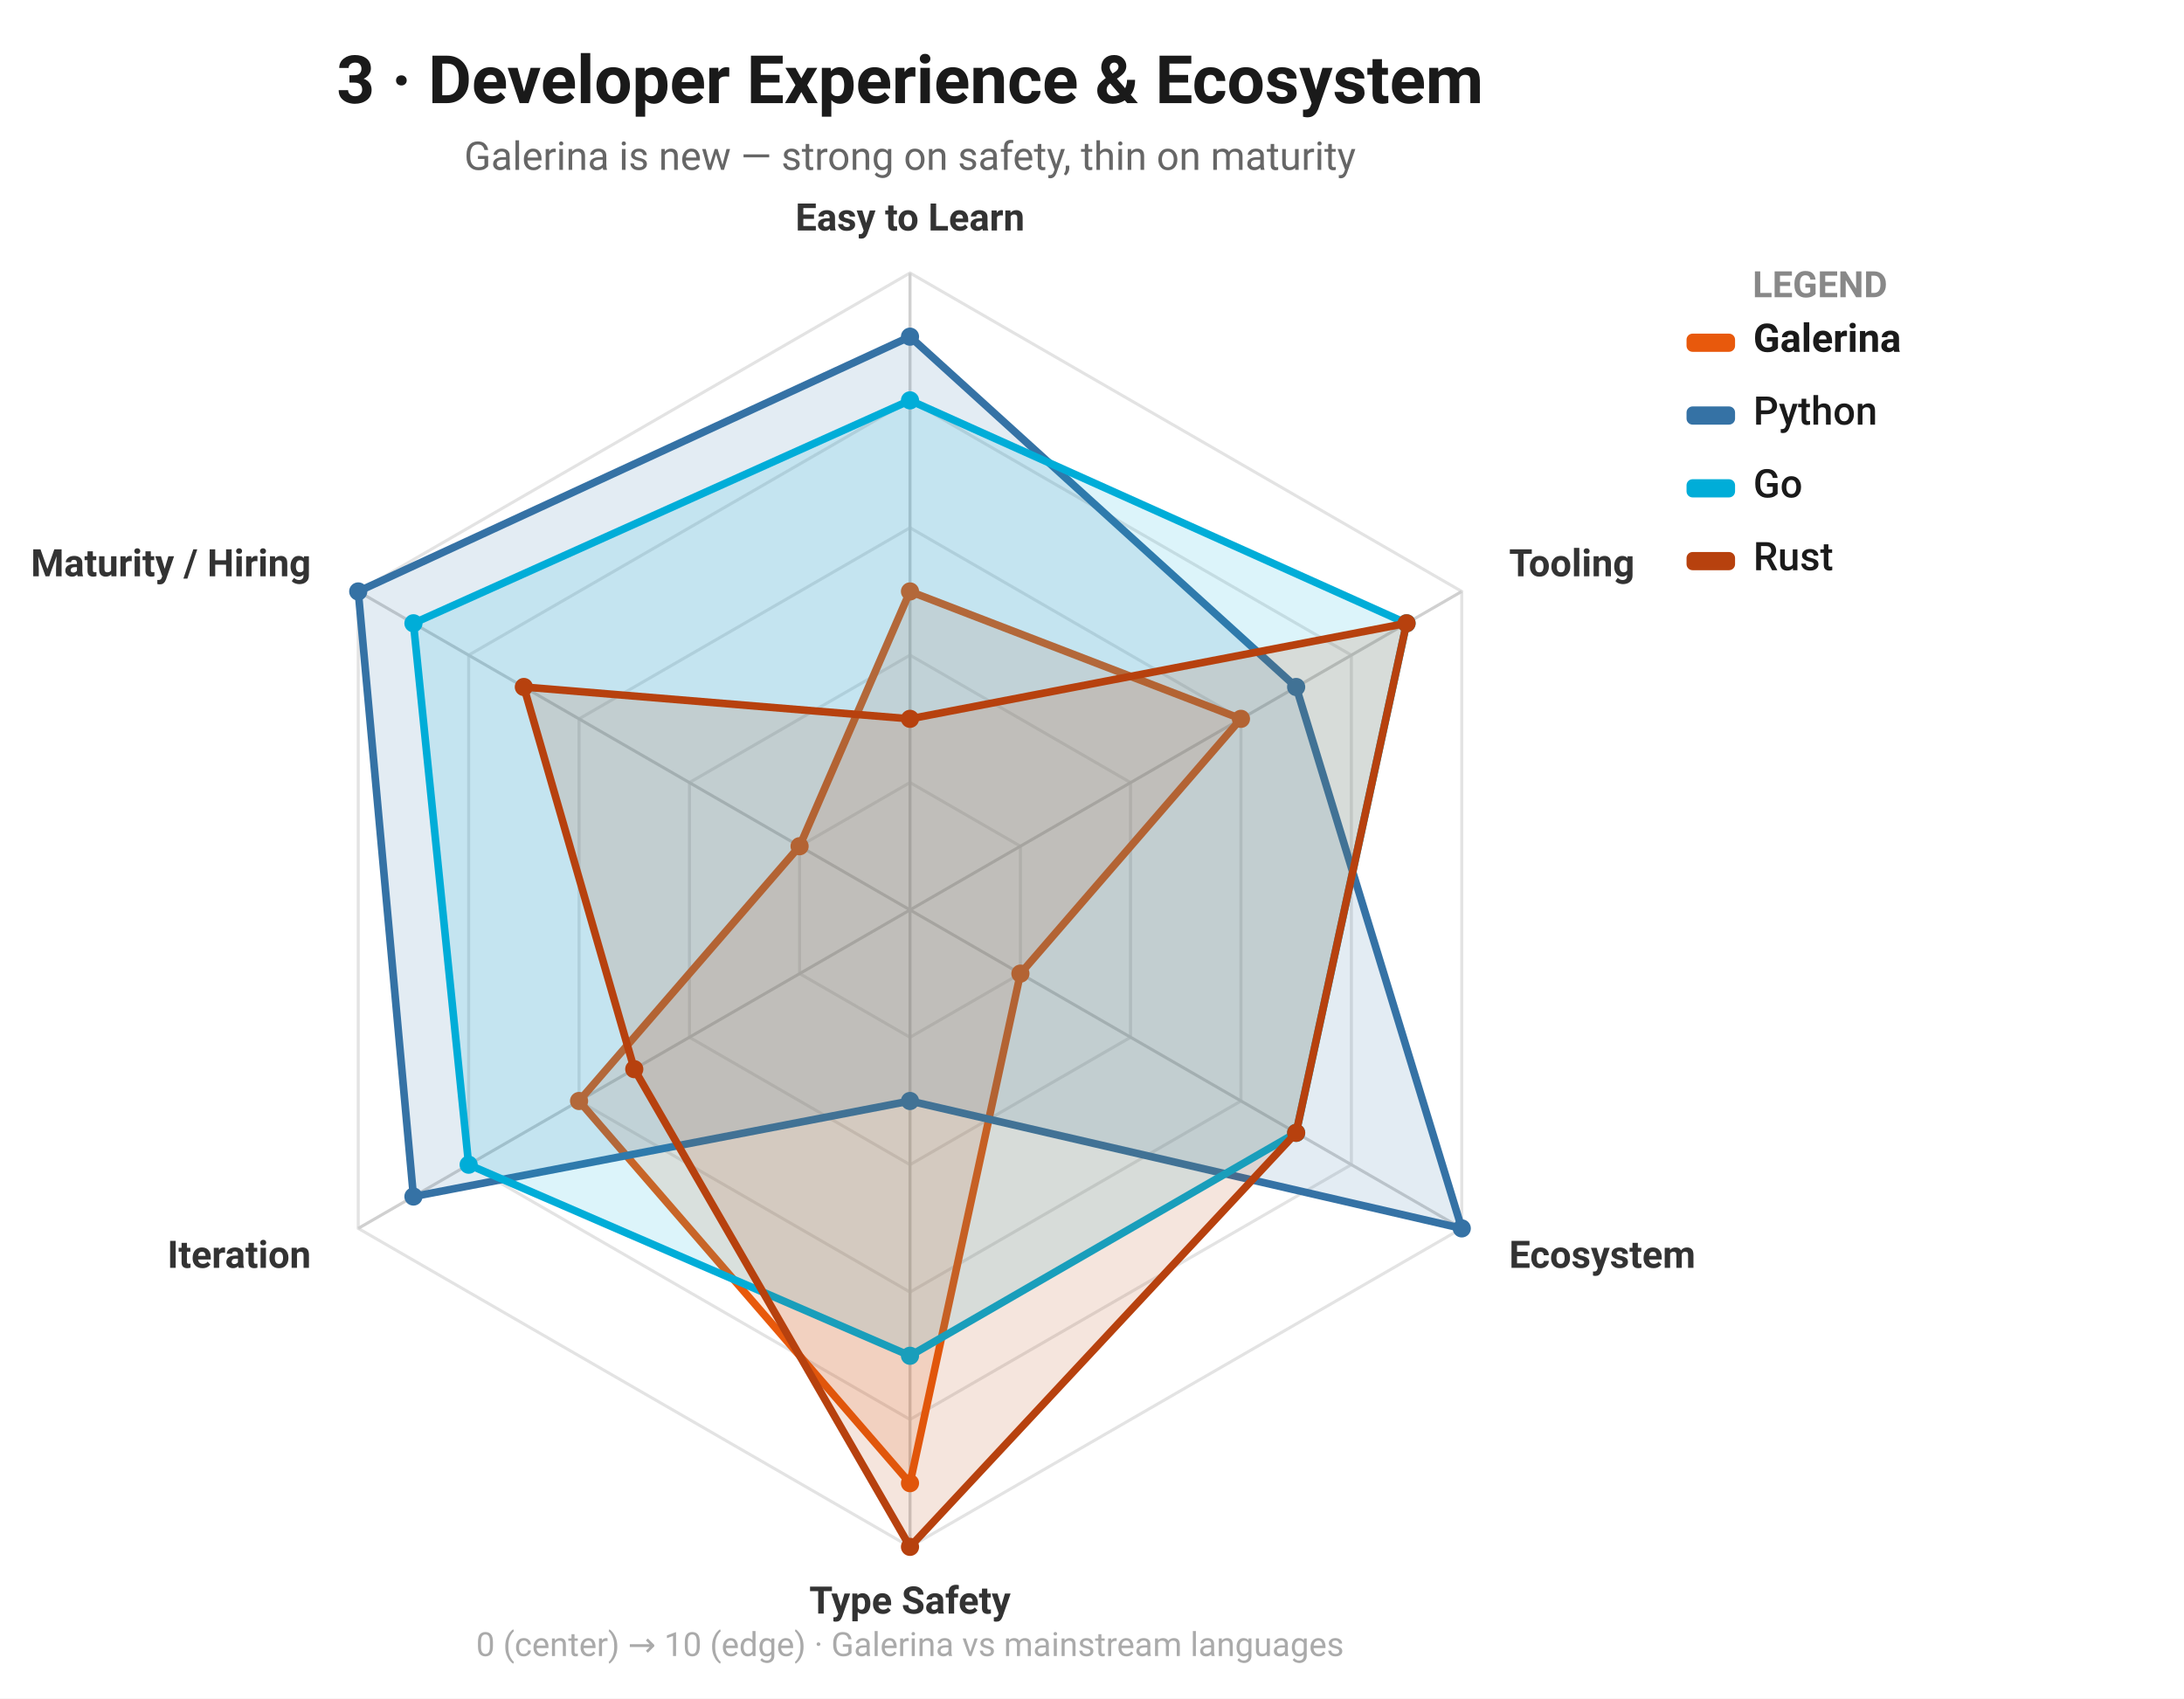
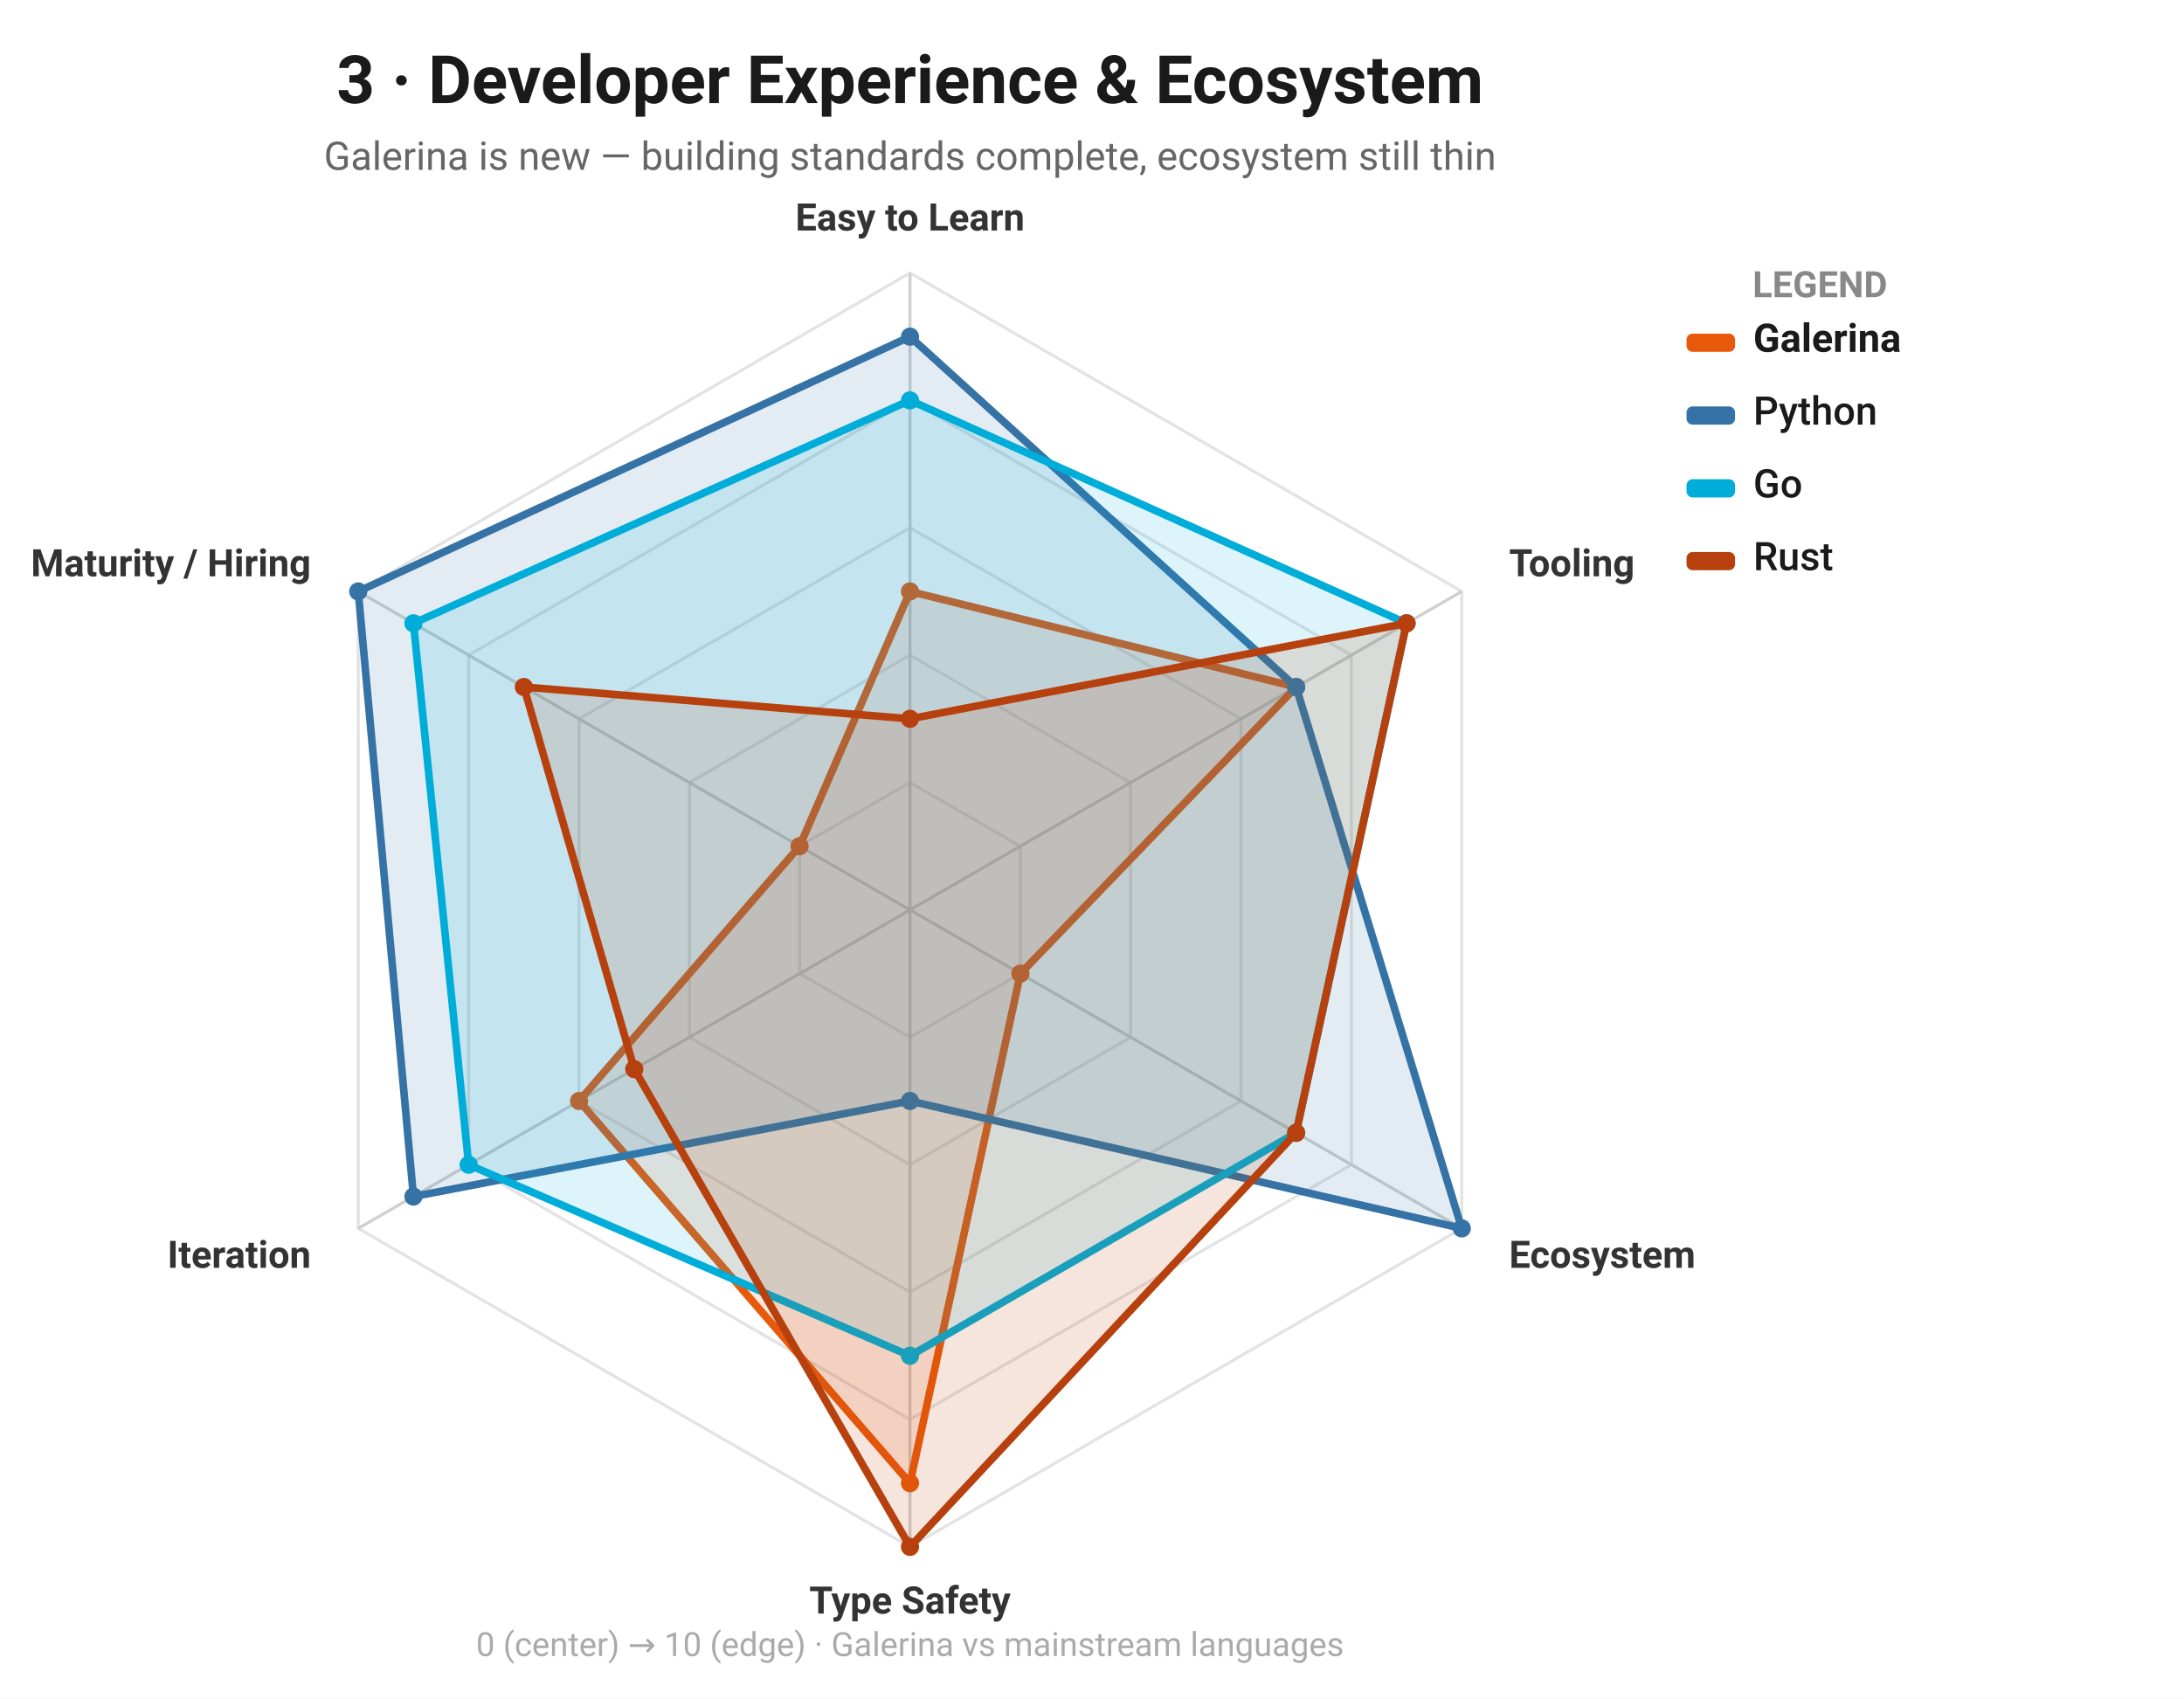
<svg xmlns="http://www.w3.org/2000/svg" viewBox="0 0 720 560" width="100%" height="100%" preserveAspectRatio="xMidYMid meet" font-family="system-ui,Segoe UI,Roboto,sans-serif">
  <rect width="720" height="560" fill="#ffffff" />
  <text x="300" y="34" text-anchor="middle" font-size="22" font-weight="700" fill="#1a1a1a">3 · Developer Experience &amp; Ecosystem</text>
-   <text x="300" y="56" text-anchor="middle" font-size="13" fill="#666">Galerina is new — strong on safety, thin on maturity</text>
+   <text x="300" y="56" text-anchor="middle" font-size="13" fill="#666">Galerina is new — building standards complete, ecosystem still thin</text>
  <polygon points="300.0,258.0 336.4,279.0 336.4,321.0 300.0,342.0 263.6,321.0 263.6,279.0" fill="none" stroke="#e3e3e3" stroke-width="1" />
  <polygon points="300.0,216.0 372.7,258.0 372.7,342.0 300.0,384.0 227.3,342.0 227.3,258.0" fill="none" stroke="#e3e3e3" stroke-width="1" />
  <polygon points="300.0,174.0 409.1,237.0 409.1,363.0 300.0,426.0 190.9,363.0 190.9,237.0" fill="none" stroke="#e3e3e3" stroke-width="1" />
  <polygon points="300.0,132.0 445.5,216.0 445.5,384.0 300.0,468.0 154.5,384.0 154.5,216.0" fill="none" stroke="#e3e3e3" stroke-width="1" />
  <polygon points="300.0,90.0 481.9,195.0 481.9,405.0 300.0,510.0 118.1,405.0 118.1,195.0" fill="none" stroke="#e3e3e3" stroke-width="1" />
  <line x1="300" y1="300" x2="300.0" y2="90.0" stroke="#d0d0d0" stroke-width="1" />
  <text x="300.0" y="76.0" text-anchor="middle" font-size="12.5" font-weight="600" fill="#333">Easy to Learn</text>
  <line x1="300" y1="300" x2="481.9" y2="195.0" stroke="#d0d0d0" stroke-width="1" />
  <text x="497.5" y="190.0" text-anchor="start" font-size="12.5" font-weight="600" fill="#333">Tooling</text>
  <line x1="300" y1="300" x2="481.9" y2="405.0" stroke="#d0d0d0" stroke-width="1" />
  <text x="497.5" y="418.0" text-anchor="start" font-size="12.5" font-weight="600" fill="#333">Ecosystem</text>
  <line x1="300" y1="300" x2="300.0" y2="510.0" stroke="#d0d0d0" stroke-width="1" />
  <text x="300.0" y="532.0" text-anchor="middle" font-size="12.5" font-weight="600" fill="#333">Type Safety</text>
  <line x1="300" y1="300" x2="118.1" y2="405.0" stroke="#d0d0d0" stroke-width="1" />
  <text x="102.5" y="418.0" text-anchor="end" font-size="12.5" font-weight="600" fill="#333">Iteration</text>
  <line x1="300" y1="300" x2="118.1" y2="195.0" stroke="#d0d0d0" stroke-width="1" />
  <text x="102.5" y="190.0" text-anchor="end" font-size="12.5" font-weight="600" fill="#333">Maturity / Hiring</text>
-   <polygon points="300.0,195.0 409.1,237.0 336.4,321.0 300.0,489.0 190.9,363.0 263.6,279.0" fill="#e8590c" fill-opacity="0.14" stroke="#e8590c" stroke-width="2.5" stroke-linejoin="round" />
+   <polygon points="300.0,195.0 427.3,226.5 336.4,321.0 300.0,489.0 190.9,363.0 263.6,279.0" fill="#e8590c" fill-opacity="0.14" stroke="#e8590c" stroke-width="2.5" stroke-linejoin="round" />
  <circle cx="300.0" cy="195.0" r="3" fill="#e8590c" />
-   <circle cx="409.1" cy="237.0" r="3" fill="#e8590c" />
+   <circle cx="427.3" cy="226.5" r="3" fill="#e8590c" />
  <circle cx="336.4" cy="321.0" r="3" fill="#e8590c" />
  <circle cx="300.0" cy="489.0" r="3" fill="#e8590c" />
  <circle cx="190.9" cy="363.0" r="3" fill="#e8590c" />
  <circle cx="263.6" cy="279.0" r="3" fill="#e8590c" />
  <polygon points="300.0,111.0 427.3,226.5 481.9,405.0 300.0,363.0 136.3,394.5 118.1,195.0" fill="#3572a5" fill-opacity="0.14" stroke="#3572a5" stroke-width="2.5" stroke-linejoin="round" />
  <circle cx="300.0" cy="111.0" r="3" fill="#3572a5" />
  <circle cx="427.3" cy="226.5" r="3" fill="#3572a5" />
  <circle cx="481.9" cy="405.0" r="3" fill="#3572a5" />
  <circle cx="300.0" cy="363.0" r="3" fill="#3572a5" />
  <circle cx="136.3" cy="394.5" r="3" fill="#3572a5" />
  <circle cx="118.1" cy="195.0" r="3" fill="#3572a5" />
  <polygon points="300.0,132.0 463.7,205.5 427.3,373.5 300.0,447.0 154.5,384.0 136.3,205.5" fill="#00add8" fill-opacity="0.14" stroke="#00add8" stroke-width="2.5" stroke-linejoin="round" />
  <circle cx="300.0" cy="132.0" r="3" fill="#00add8" />
  <circle cx="463.7" cy="205.5" r="3" fill="#00add8" />
  <circle cx="427.3" cy="373.5" r="3" fill="#00add8" />
  <circle cx="300.0" cy="447.0" r="3" fill="#00add8" />
  <circle cx="154.5" cy="384.0" r="3" fill="#00add8" />
  <circle cx="136.3" cy="205.5" r="3" fill="#00add8" />
  <polygon points="300.0,237.0 463.7,205.5 427.3,373.5 300.0,510.0 209.1,352.5 172.7,226.5" fill="#b7410e" fill-opacity="0.14" stroke="#b7410e" stroke-width="2.5" stroke-linejoin="round" />
  <circle cx="300.0" cy="237.0" r="3" fill="#b7410e" />
  <circle cx="463.7" cy="205.5" r="3" fill="#b7410e" />
  <circle cx="427.3" cy="373.5" r="3" fill="#b7410e" />
  <circle cx="300.0" cy="510.0" r="3" fill="#b7410e" />
  <circle cx="209.1" cy="352.5" r="3" fill="#b7410e" />
  <circle cx="172.7" cy="226.5" r="3" fill="#b7410e" />
  <text x="600" y="98" text-anchor="middle" font-size="12" font-weight="700" fill="#888">LEGEND</text>
  <rect x="556" y="110" width="16" height="6" rx="2" fill="#e8590c" />
  <text x="578" y="116" font-size="13" font-weight="700" fill="#1a1a1a">Galerina</text>
  <rect x="556" y="134" width="16" height="6" rx="2" fill="#3572a5" />
  <text x="578" y="140" font-size="13" font-weight="500" fill="#1a1a1a">Python</text>
  <rect x="556" y="158" width="16" height="6" rx="2" fill="#00add8" />
  <text x="578" y="164" font-size="13" font-weight="500" fill="#1a1a1a">Go</text>
  <rect x="556" y="182" width="16" height="6" rx="2" fill="#b7410e" />
  <text x="578" y="188" font-size="13" font-weight="500" fill="#1a1a1a">Rust</text>
  <text x="300" y="546" text-anchor="middle" font-size="11" fill="#aaa">0 (center) → 10 (edge) · Galerina vs mainstream languages</text>
</svg>
